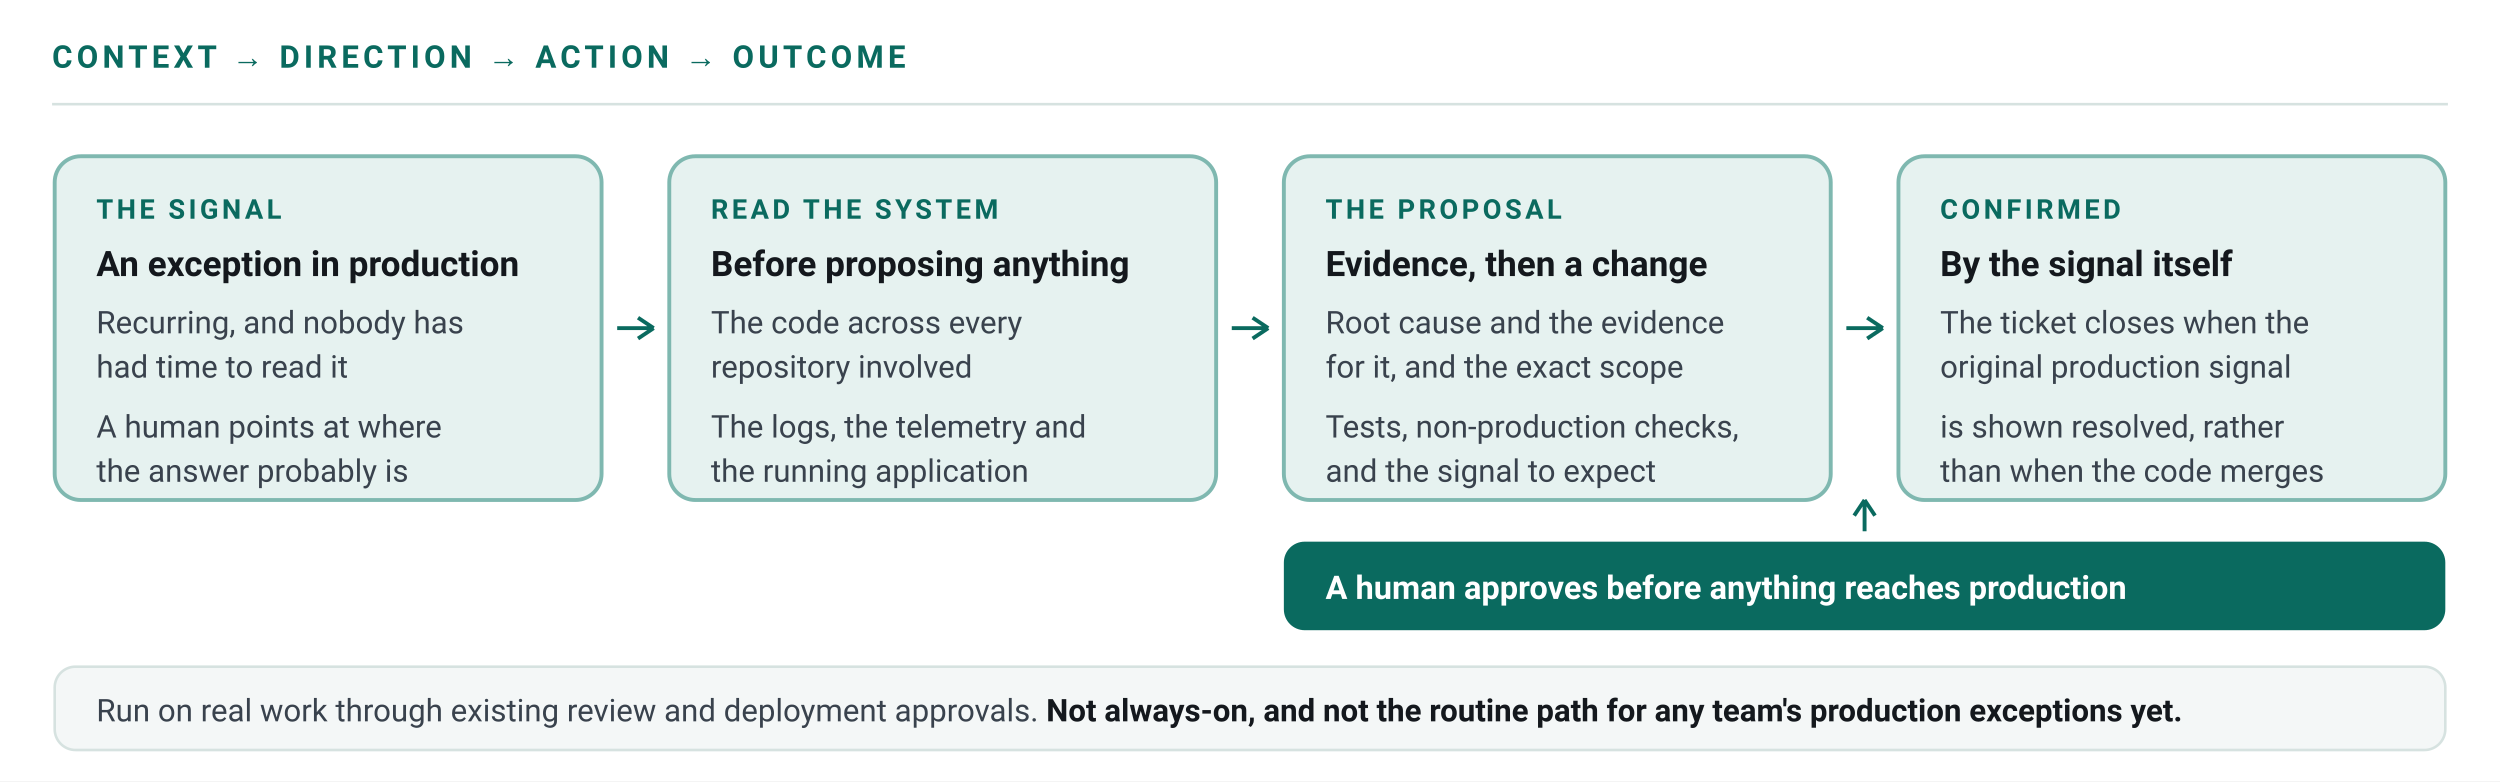
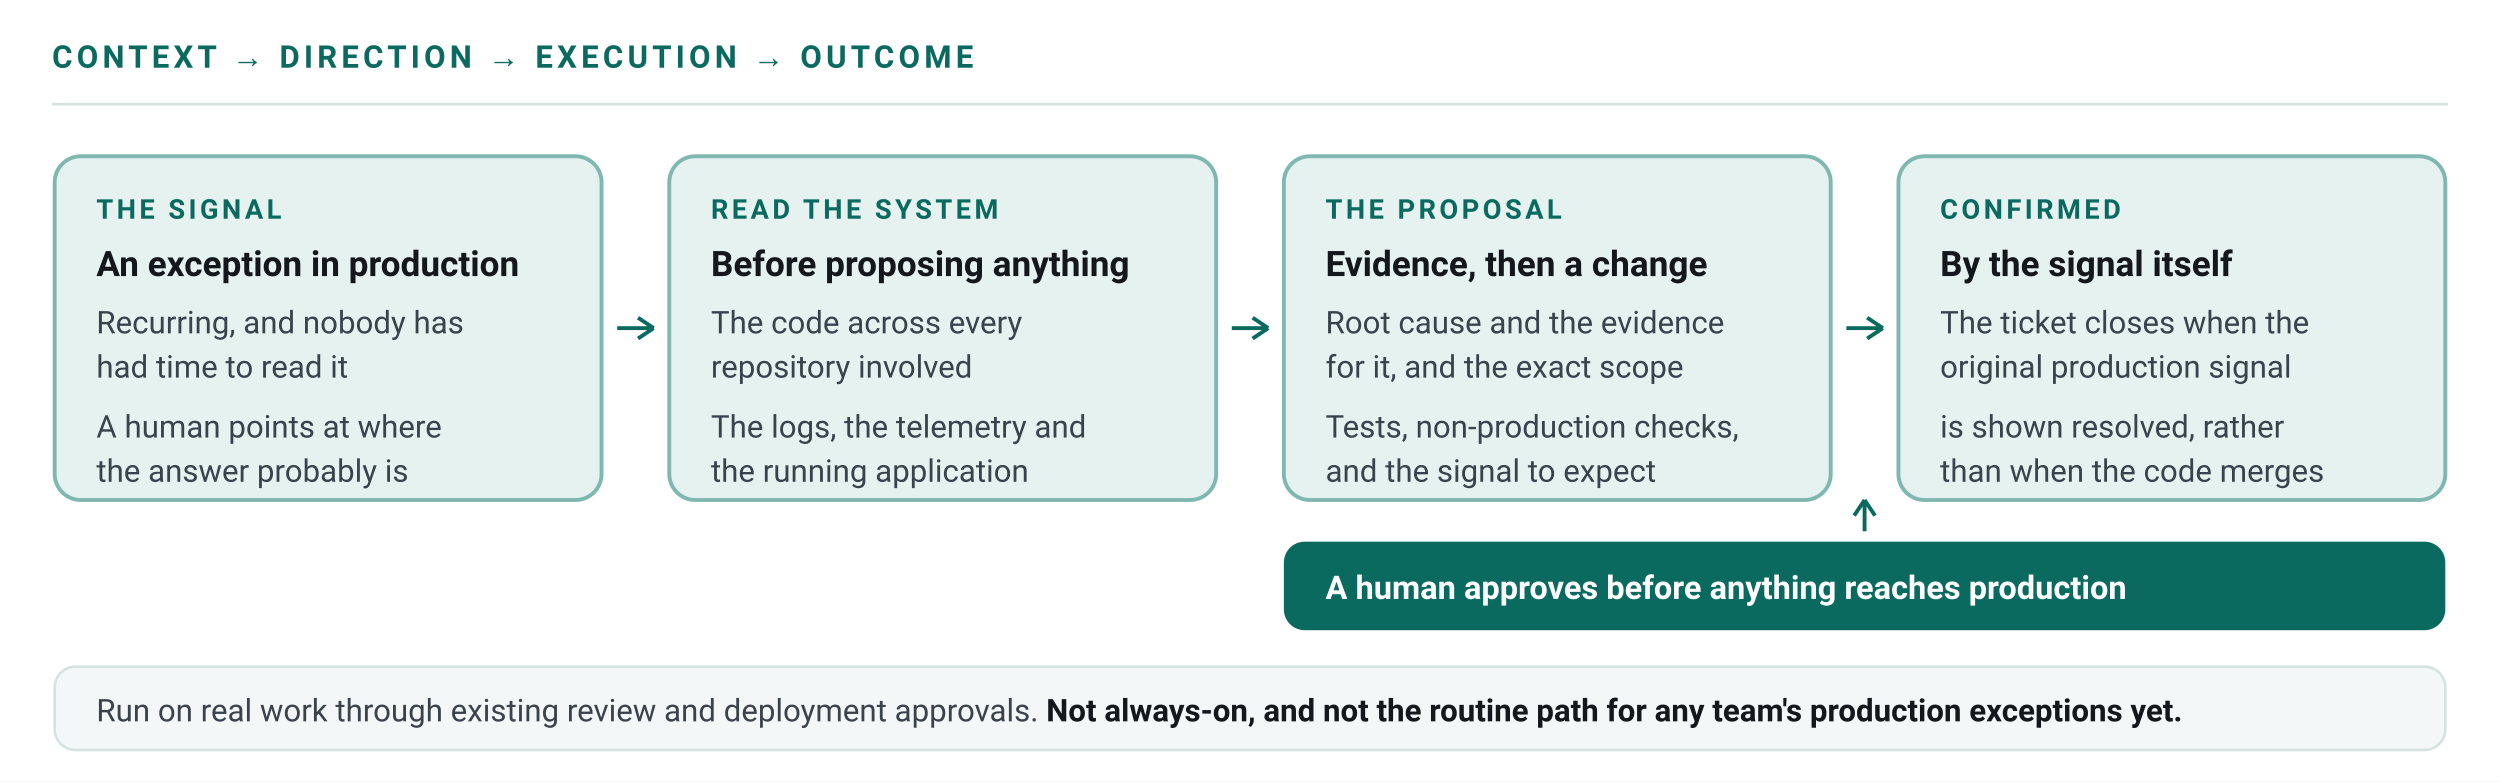
<svg xmlns="http://www.w3.org/2000/svg" viewBox="0 0 960 300" width="960" height="300" role="img" aria-labelledby="title desc" font-family="system-ui, -apple-system, 'Segoe UI', Roboto, Arial, sans-serif">
  <rect width="960" height="300" fill="#ffffff" />
-   <text x="20" y="26" font-size="12" font-weight="700" fill="#0a6a5f" letter-spacing="1.6">CONTEXT → DIRECTION → ACTION → OUTCOME</text>
+   <text x="20" y="26" font-size="12" font-weight="700" fill="#0a6a5f" letter-spacing="1.6">CONTEXT → DIRECTION → EXECUTION → OUTCOME</text>
  <line x1="20" y1="40" x2="940" y2="40" stroke="#d6e2e0" stroke-width="1" />
  <g stroke="#7fb8b0" stroke-width="1.5" fill="#e6f2f0">
    <rect x="21" y="60" width="210" height="132" rx="10" />
    <rect x="257" y="60" width="210" height="132" rx="10" />
    <rect x="493" y="60" width="210" height="132" rx="10" />
    <rect x="729" y="60" width="210" height="132" rx="10" />
  </g>
  <g fill="#0a6a5f" font-size="10.5" font-weight="700" letter-spacing="1.3">
    <text x="37" y="84">THE SIGNAL</text>
    <text x="273" y="84">READ THE SYSTEM</text>
    <text x="509" y="84">THE PROPOSAL</text>
    <text x="745" y="84">CONFIRMED</text>
  </g>
  <g fill="#14181d" font-size="13.5" font-weight="700">
    <text x="37" y="106">An exception in production</text>
    <text x="273" y="106">Before proposing anything</text>
    <text x="509" y="106">Evidence, then a change</text>
    <text x="745" y="106">By the signal itself</text>
  </g>
  <g fill="#39424d" font-size="12">
    <text x="37" y="128">Recurring, and nobody has</text>
    <text x="37" y="145">had time to read it</text>
    <text x="37" y="168">A human points at where</text>
    <text x="37" y="185">the answer probably is</text>
    <text x="273" y="128">The code across every</text>
    <text x="273" y="145">repository involved</text>
    <text x="273" y="168">The logs, the telemetry and</text>
    <text x="273" y="185">the running application</text>
    <text x="509" y="128">Root cause and the evidence</text>
    <text x="509" y="145">for it, and the exact scope</text>
    <text x="509" y="168">Tests, non-production checks,</text>
    <text x="509" y="185">and the signal to expect</text>
    <text x="745" y="128">The ticket closes when the</text>
    <text x="745" y="145">original production signal</text>
    <text x="745" y="168">is shown resolved, rather</text>
    <text x="745" y="185">than when the code merges</text>
  </g>
  <g stroke="#0a6a5f" stroke-width="1.5" fill="none">
    <path d="M237 126h14M251 126l-6-4M251 126l-6 4" />
    <path d="M473 126h14M487 126l-6-4M487 126l-6 4" />
    <path d="M709 126h14M723 126l-6-4M723 126l-6 4" />
  </g>
  <rect x="493" y="208" width="446" height="34" rx="8" fill="#0a6a5f" />
  <text x="509" y="230" font-size="12.5" font-weight="700" fill="#ffffff">A human approves before anything reaches production</text>
  <path d="M716 204v-12M716 192l-4 6M716 192l4 6" stroke="#0a6a5f" stroke-width="1.5" fill="none" />
  <rect x="21" y="256" width="918" height="32" rx="8" fill="#f4f7f7" stroke="#d6e2e0" stroke-width="1" />
  <text x="37" y="277" font-size="12" fill="#39424d">Run on real work through existing review and deployment approvals. <tspan font-weight="700" fill="#14181d">Not always-on, and not the routine path for any team's production exceptions yet.</tspan>
  </text>
</svg>
